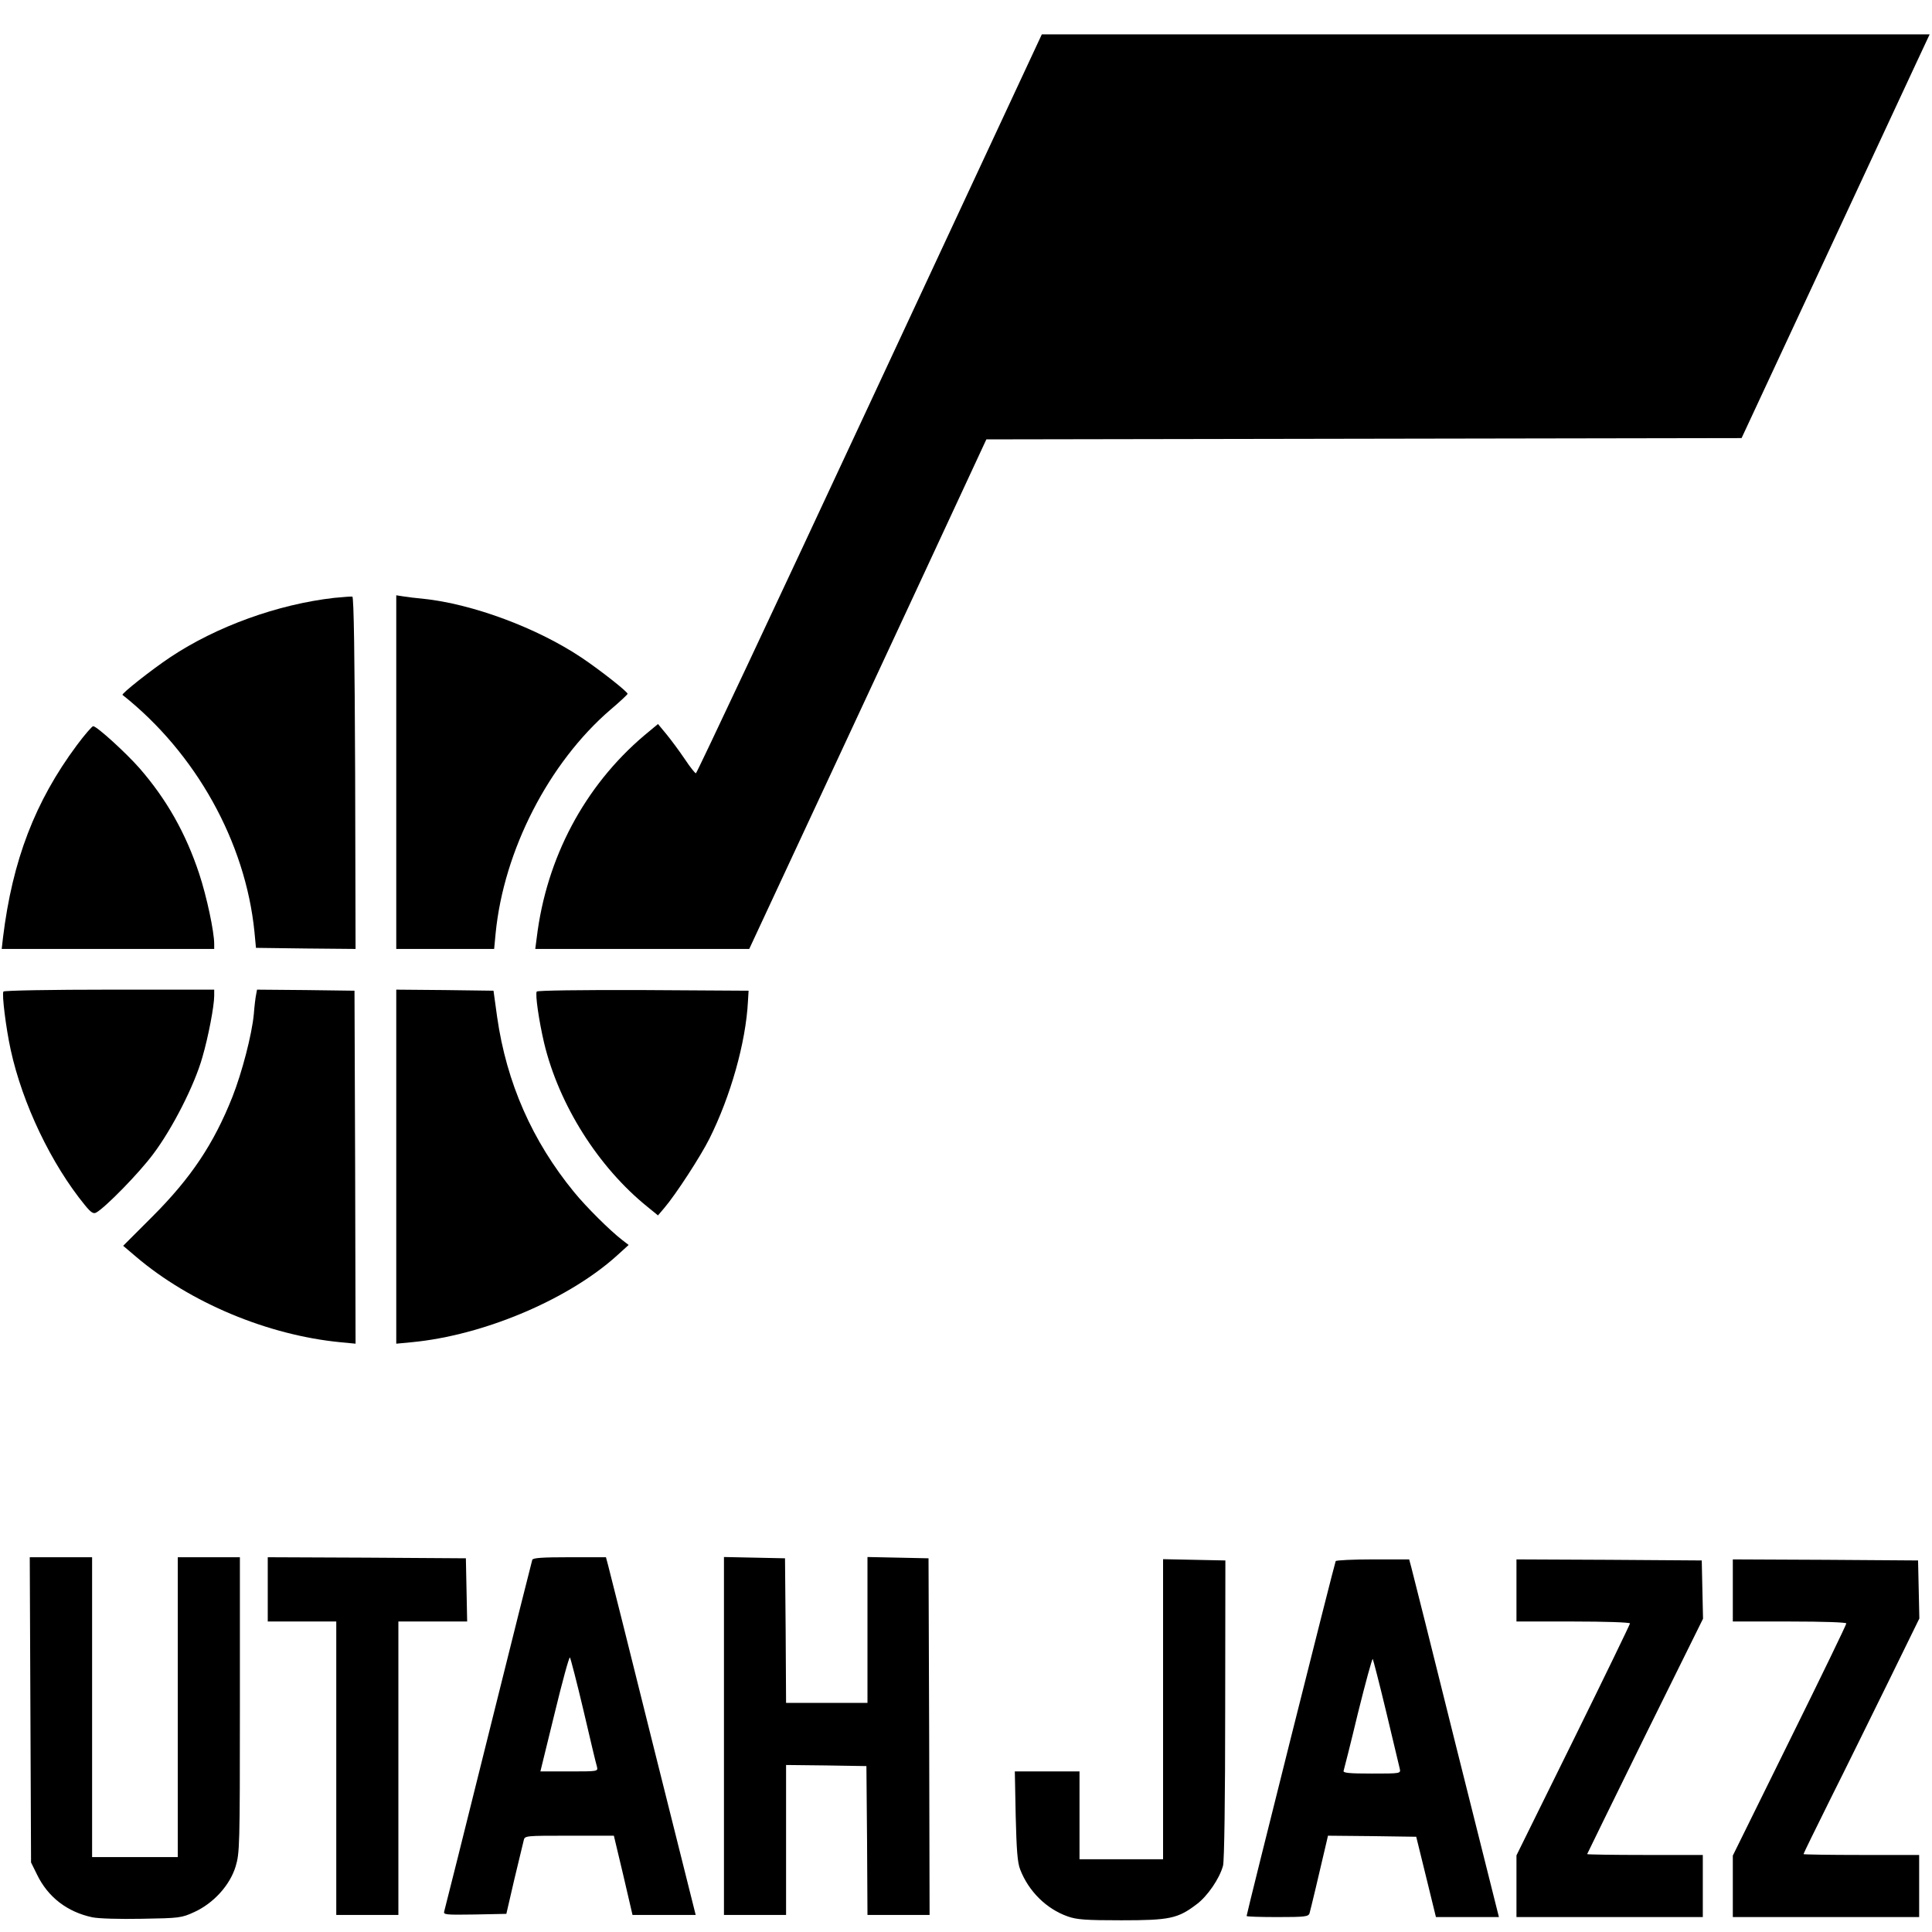
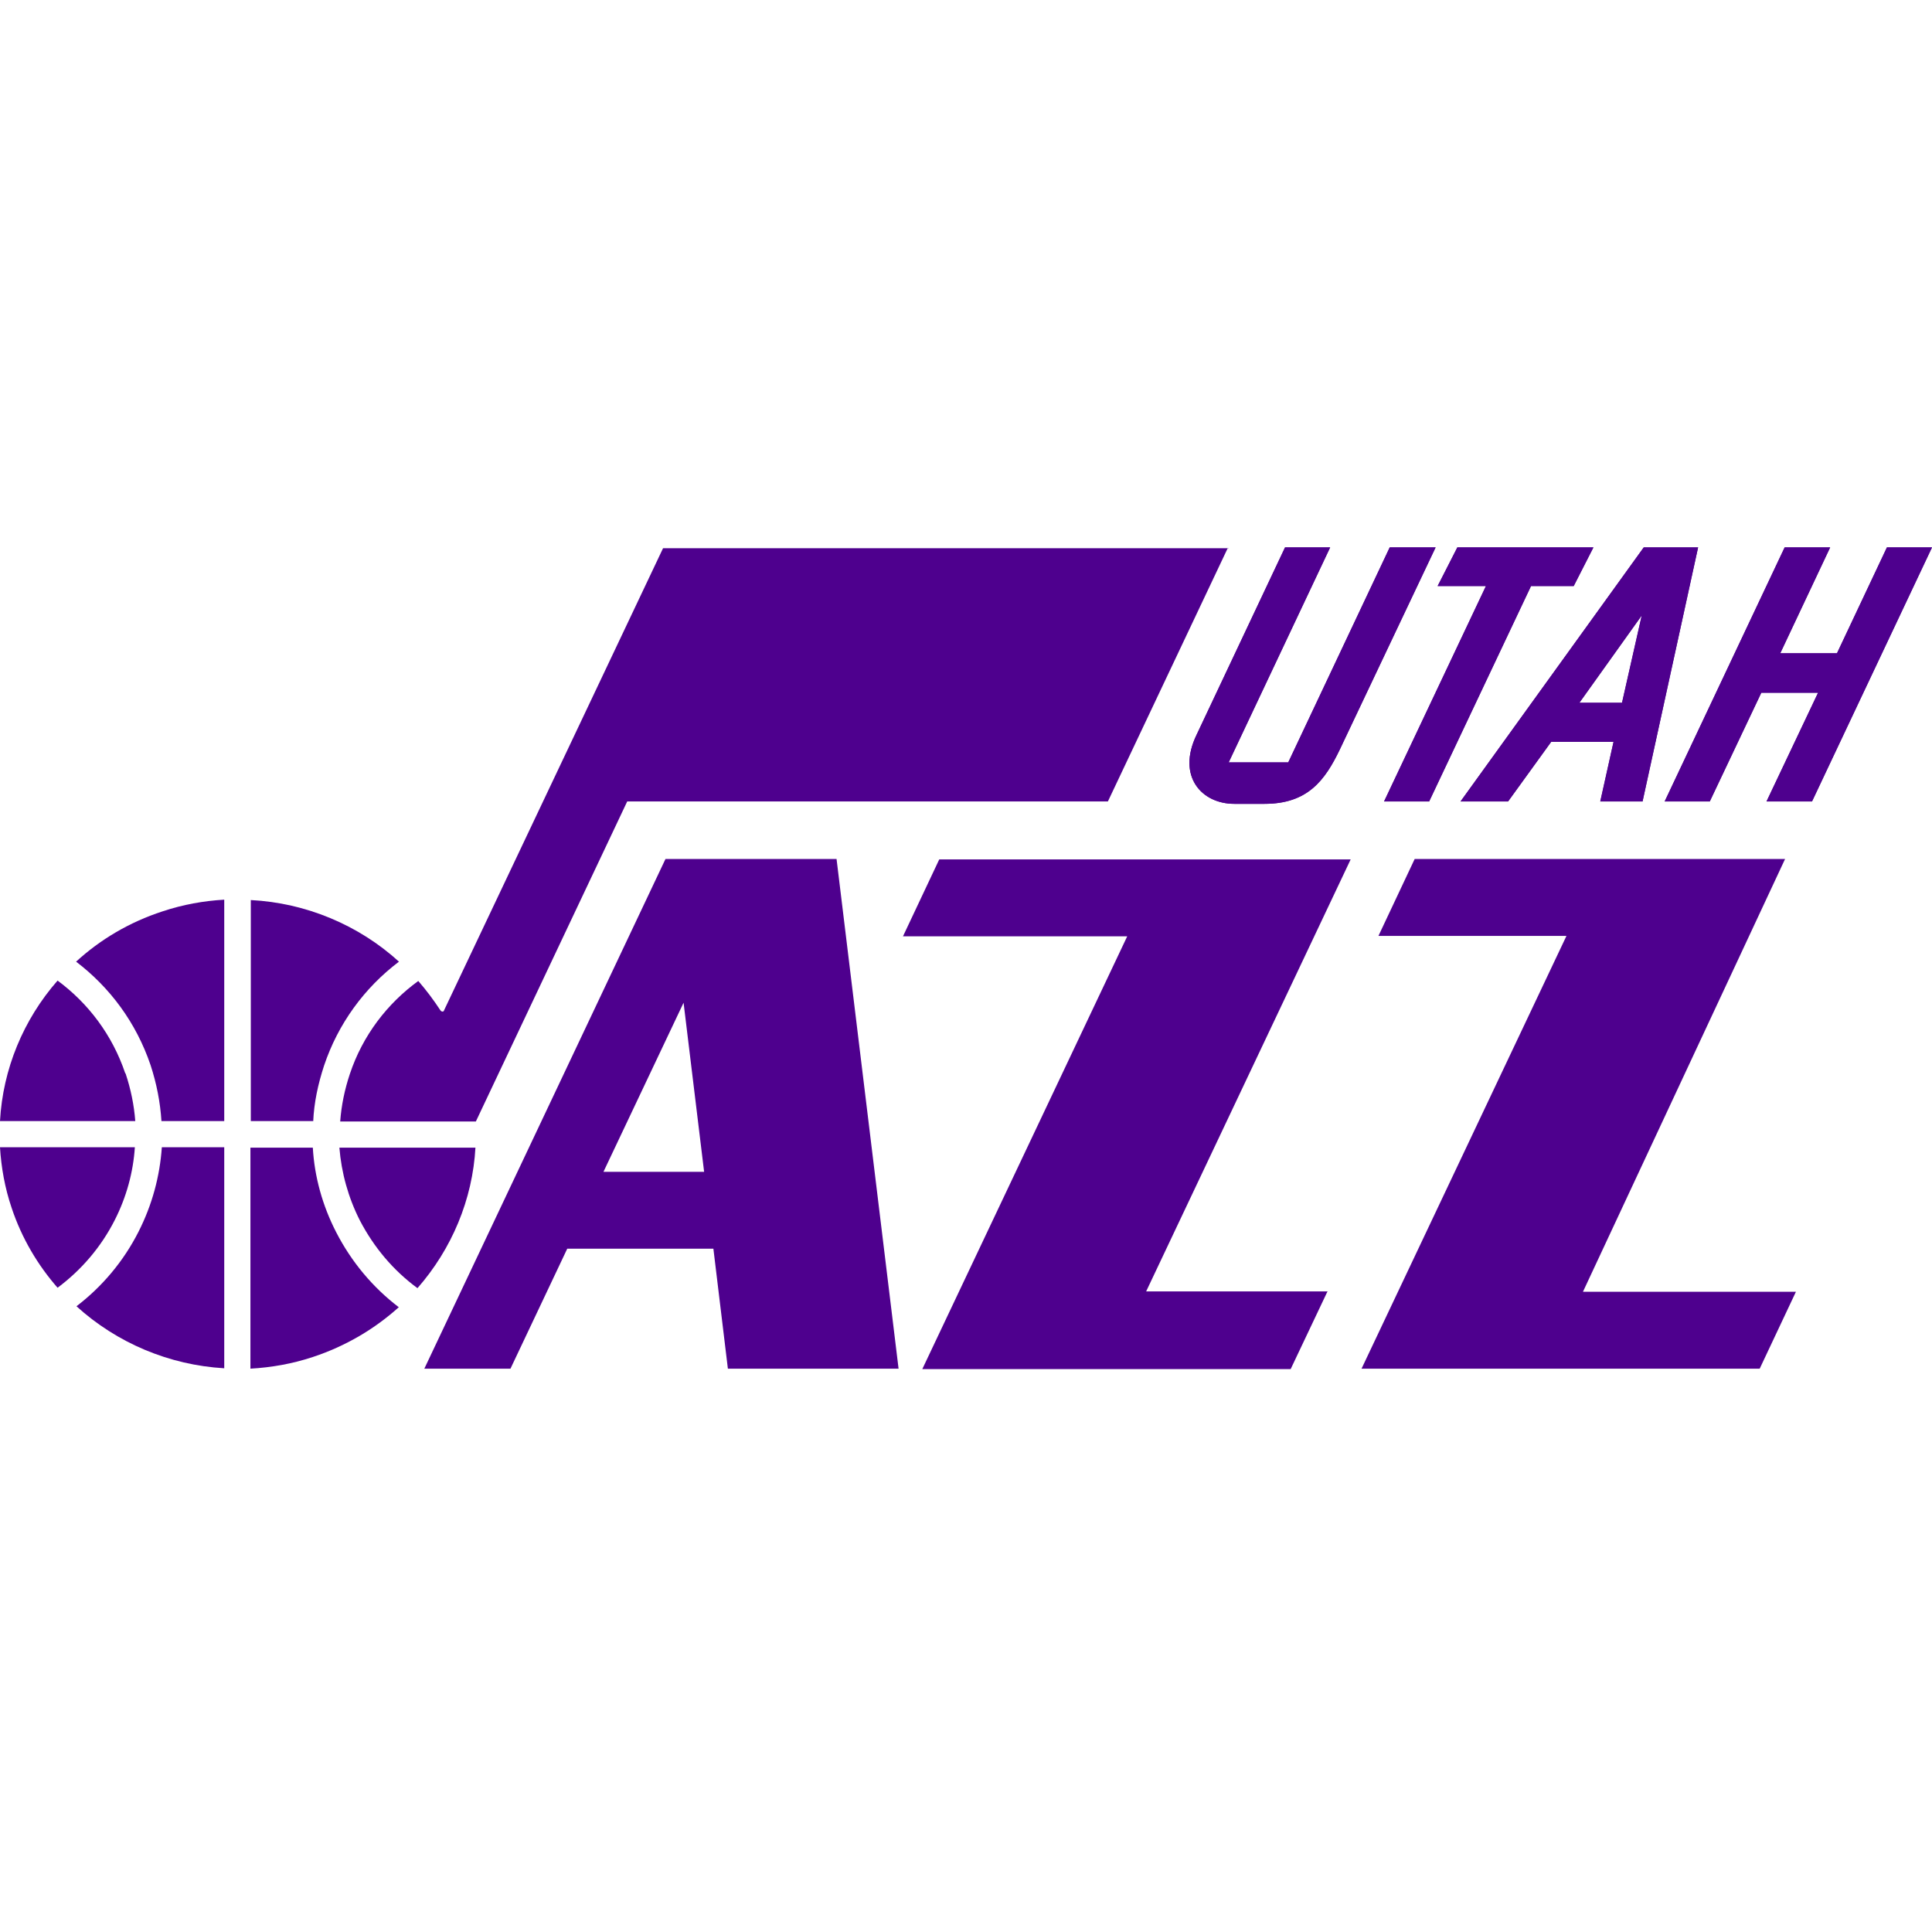
<svg xmlns="http://www.w3.org/2000/svg" width="60px" height="60px" viewBox="0 0 60 60" version="1.1">
  <g id="Page-1" stroke="none" stroke-width="1" fill="none" fill-rule="evenodd">
-     <g id="logo" transform="translate(0, 1)" fill="#000000" fill-rule="nonzero">
-       <g id="Group" transform="translate(30.01996, 29.33481) scale(-1, 1) rotate(-180) translate(-30.01996, -29.33481) translate(0.053215, 0.033259)">
-         <path d="M26.953,47.095 C24.013,40.783 21.585,35.621 21.559,35.621 C21.532,35.621 21.373,35.82 21.206,36.073 C21.04,36.319 20.787,36.659 20.641,36.838 L20.381,37.151 L19.949,36.792 C18.1,35.222 16.916,32.993 16.616,30.519 L16.57,30.166 L19.896,30.166 L23.215,30.166 L26.075,36.306 C27.645,39.678 29.302,43.237 29.754,44.215 L30.579,45.991 L42.306,46.011 L54.033,46.031 L56.528,51.386 C57.898,54.333 59.215,57.153 59.448,57.659 L59.874,58.57 L46.084,58.57 L32.302,58.57 L26.953,47.095 Z" id="Path" />
-         <path d="M10.324,41.069 C8.574,40.869 6.672,40.184 5.235,39.226 C4.656,38.84 3.705,38.089 3.752,38.055 C6.027,36.253 7.57,33.486 7.849,30.698 L7.896,30.2 L9.446,30.18 L10.989,30.166 L10.976,35.627 C10.962,39.206 10.936,41.102 10.889,41.109 C10.856,41.115 10.596,41.095 10.324,41.069 Z" id="Path" />
-         <path d="M12.253,35.654 L12.253,30.166 L13.776,30.166 L15.293,30.166 L15.339,30.652 C15.592,33.226 16.989,35.947 18.905,37.596 C19.197,37.843 19.437,38.069 19.437,38.089 C19.437,38.155 18.599,38.814 18.027,39.2 C16.643,40.131 14.627,40.882 13.084,41.042 C12.865,41.062 12.585,41.095 12.472,41.115 L12.253,41.149 L12.253,35.654 Z" id="Path" />
-         <path d="M2.328,36.486 C1.038,34.749 0.333,32.92 0.04,30.519 L0,30.166 L3.299,30.166 L6.599,30.166 L6.599,30.319 C6.599,30.705 6.366,31.796 6.133,32.501 C5.714,33.765 5.122,34.809 4.284,35.774 C3.858,36.259 2.953,37.084 2.84,37.084 C2.807,37.084 2.574,36.818 2.328,36.486 Z" id="Path" />
-         <path d="M0.053,28.843 C0,28.763 0.133,27.698 0.279,27.033 C0.645,25.357 1.537,23.488 2.588,22.204 C2.767,21.984 2.847,21.931 2.933,21.978 C3.213,22.131 4.257,23.195 4.703,23.794 C5.295,24.579 5.987,25.929 6.233,26.807 C6.419,27.446 6.599,28.397 6.599,28.71 L6.599,28.902 L3.346,28.902 C1.55,28.902 0.073,28.876 0.053,28.843 Z" id="Path" />
-         <path d="M7.902,28.756 C7.882,28.67 7.849,28.397 7.829,28.137 C7.769,27.506 7.463,26.328 7.164,25.57 C6.585,24.113 5.88,23.055 4.676,21.851 L3.772,20.947 L4.171,20.608 C5.854,19.177 8.262,18.173 10.51,17.953 L10.989,17.907 L10.976,23.388 L10.956,28.869 L9.446,28.889 L7.929,28.902 L7.902,28.756 Z" id="Path" />
-         <path d="M12.253,23.408 L12.253,17.907 L12.738,17.953 C14.967,18.166 17.594,19.277 19.104,20.641 L19.47,20.973 L19.271,21.126 C18.891,21.419 18.153,22.151 17.774,22.616 C16.477,24.2 15.678,26.009 15.386,28.051 L15.273,28.869 L13.763,28.889 L12.253,28.902 L12.253,23.408 Z" id="Path" />
-         <path d="M16.616,28.843 C16.563,28.763 16.683,27.938 16.843,27.253 C17.302,25.33 18.525,23.388 20.062,22.151 L20.381,21.891 L20.574,22.118 C20.933,22.537 21.705,23.727 21.978,24.273 C22.636,25.59 23.109,27.259 23.175,28.537 L23.195,28.869 L19.922,28.889 C17.967,28.896 16.636,28.876 16.616,28.843 Z" id="Path" />
-         <path d="M0.891,6.539 L0.911,1.796 L1.098,1.417 C1.437,0.718 2.035,0.259 2.814,0.093 C3.007,0.053 3.645,0.033 4.357,0.047 C5.528,0.067 5.581,0.073 5.987,0.259 C6.579,0.532 7.084,1.084 7.264,1.67 C7.39,2.095 7.397,2.275 7.397,6.692 L7.397,11.275 L6.432,11.275 L5.468,11.275 L5.468,6.619 L5.468,1.962 L4.137,1.962 L2.807,1.962 L2.807,6.619 L2.807,11.275 L1.843,11.275 L0.871,11.275 L0.891,6.539 Z" id="Path" />
-         <polygon id="Path" points="8.262 10.277 8.262 9.279 9.326 9.279 10.39 9.279 10.39 4.723 10.39 0.166 11.355 0.166 12.319 0.166 12.319 4.723 12.319 9.279 13.384 9.279 14.455 9.279 14.435 10.264 14.415 11.242 11.341 11.262 8.262 11.275" />
-         <path d="M16.477,11.195 C16.463,11.149 15.845,8.701 15.113,5.754 C14.381,2.807 13.763,0.346 13.743,0.279 C13.71,0.173 13.776,0.166 14.687,0.18 L15.672,0.2 L15.918,1.264 C16.058,1.849 16.191,2.395 16.211,2.481 C16.244,2.627 16.251,2.627 17.627,2.627 L19.011,2.627 L19.304,1.397 L19.59,0.166 L20.568,0.166 L21.552,0.166 L20.222,5.475 C19.497,8.388 18.871,10.889 18.831,11.029 L18.765,11.275 L17.634,11.275 C16.789,11.275 16.497,11.255 16.477,11.195 Z M18.067,6.519 C18.273,5.634 18.459,4.849 18.486,4.769 C18.519,4.623 18.519,4.623 17.627,4.623 L16.729,4.623 L17.169,6.419 C17.408,7.404 17.621,8.188 17.647,8.162 C17.667,8.135 17.86,7.397 18.067,6.519 Z" id="Shape" />
-         <polygon id="Path" points="22.43 5.721 22.43 0.166 23.395 0.166 24.359 0.166 24.359 2.494 24.359 4.823 25.61 4.809 26.854 4.789 26.874 2.481 26.887 0.166 27.851 0.166 28.816 0.166 28.803 5.707 28.783 11.242 27.838 11.262 26.887 11.282 26.887 9.013 26.887 6.752 25.623 6.752 24.359 6.752 24.346 9 24.326 11.242 23.381 11.262 22.43 11.282" />
-         <path d="M36.067,6.552 L36.067,1.896 L34.769,1.896 L33.472,1.896 L33.472,3.259 L33.472,4.623 L32.468,4.623 L31.463,4.623 L31.49,3.246 C31.517,2.182 31.543,1.796 31.63,1.576 C31.889,0.905 32.441,0.353 33.106,0.12 C33.386,0.02 33.665,0 34.769,0 C36.273,0 36.525,0.053 37.111,0.499 C37.443,0.745 37.823,1.297 37.929,1.696 C37.969,1.836 37.996,3.785 37.996,6.552 L38.002,11.175 L37.031,11.195 L36.067,11.215 L36.067,6.552 Z" id="Path" />
-         <path d="M41.428,11.155 C41.395,11.102 38.661,0.206 38.661,0.133 C38.661,0.113 39.093,0.1 39.619,0.1 C40.477,0.1 40.583,0.113 40.616,0.22 C40.643,0.306 40.929,1.503 41.155,2.481 L41.188,2.627 L42.559,2.614 L43.929,2.594 L44.235,1.35 L44.541,0.1 L45.519,0.1 L46.497,0.1 L45.166,5.408 C44.441,8.322 43.816,10.823 43.776,10.962 L43.71,11.208 L42.585,11.208 C41.967,11.208 41.448,11.182 41.428,11.155 Z M42.998,6.466 C43.211,5.581 43.397,4.789 43.417,4.71 C43.45,4.557 43.45,4.557 42.545,4.557 C41.847,4.557 41.647,4.576 41.674,4.643 C41.687,4.683 41.894,5.494 42.12,6.439 C42.353,7.377 42.559,8.135 42.579,8.115 C42.592,8.095 42.785,7.357 42.998,6.466 Z" id="Shape" />
-         <path d="M47.042,10.244 L47.042,9.279 L48.805,9.279 C49.776,9.279 50.568,9.253 50.568,9.22 C50.568,9.193 49.776,7.557 48.805,5.588 L47.042,2.016 L47.042,1.058 L47.042,0.1 L49.936,0.1 L52.829,0.1 L52.829,1.064 L52.829,2.029 L51.033,2.029 C50.049,2.029 49.237,2.042 49.237,2.055 C49.237,2.062 50.049,3.718 51.033,5.721 L52.836,9.366 L52.816,10.271 L52.796,11.175 L49.922,11.195 L47.042,11.208 L47.042,10.244 Z" id="Path" />
-         <path d="M53.761,10.244 L53.761,9.279 L55.523,9.279 C56.588,9.279 57.286,9.253 57.286,9.22 C57.286,9.18 56.494,7.543 55.523,5.581 L53.761,2.009 L53.761,1.051 L53.761,0.1 L56.654,0.1 L59.548,0.1 L59.548,1.064 L59.548,2.029 L57.752,2.029 C56.767,2.029 55.956,2.042 55.956,2.055 C55.956,2.075 56.335,2.847 56.794,3.772 C57.259,4.696 58.064,6.339 58.596,7.417 L59.554,9.373 L59.534,10.277 L59.514,11.175 L56.641,11.195 L53.761,11.208 L53.761,10.244 Z" id="Path" />
-       </g>
+     <g id="new-logo" transform="translate(0, 17)" fill="#4E008E" fill-rule="nonzero">
+       <path d="M38.133,0.013 L34.407,7.889 L19.479,7.889 L14.778,17.829 L10.565,17.829 C10.602,17.329 10.702,16.841 10.865,16.353 C11.265,15.153 12.028,14.165 12.99,13.465 C13.24,13.753 13.465,14.053 13.678,14.378 C13.715,14.428 13.778,14.428 13.79,14.378 L20.592,0.025 L38.158,0.025 L38.133,0.013 Z" id="Path" />
+       <path d="M3.563,20.892 C3.138,21.73 2.526,22.442 1.788,22.992 C1.175,22.292 0.675,21.454 0.363,20.517 C0.15,19.892 0.038,19.254 0,18.629 L4.188,18.629 C4.138,19.404 3.926,20.179 3.563,20.892" id="Path" />
+       <path d="M6.964,18.629 L6.964,25.493 C5.251,25.393 3.626,24.705 2.375,23.567 C3.176,22.955 3.838,22.167 4.301,21.254 C4.726,20.417 4.964,19.529 5.026,18.629 L6.964,18.629 L6.964,18.629 Z" id="Path" />
+       <path d="M3.901,16.341 C4.063,16.829 4.163,17.316 4.201,17.816 L0,17.816 C0.088,16.203 0.725,14.666 1.788,13.453 C2.738,14.153 3.488,15.141 3.888,16.328 L3.901,16.341 Z" id="Path" />
+       <path d="M6.964,10.952 L6.964,17.816 L5.014,17.816 C4.976,17.229 4.864,16.653 4.676,16.078 C4.226,14.753 3.413,13.665 2.363,12.865 C3.113,12.178 4.013,11.64 5.051,11.302 C5.689,11.09 6.326,10.977 6.964,10.94" id="Path" />
+       <path d="M9.727,17.816 L7.789,17.816 L7.789,10.952 C9.502,11.04 11.14,11.727 12.39,12.865 C11.315,13.678 10.502,14.791 10.065,16.091 C9.877,16.666 9.752,17.241 9.727,17.829 L9.727,17.816 Z" id="Path" />
+       <path d="M12.39,23.592 C11.64,24.268 10.74,24.805 9.715,25.143 C9.077,25.355 8.427,25.468 7.777,25.505 L7.777,18.641 L9.715,18.641 C9.765,19.542 10.015,20.442 10.44,21.267 C10.915,22.192 11.577,22.98 12.378,23.592" id="Path" />
+       <path d="M14.766,18.629 C14.678,20.254 14.028,21.792 12.965,23.005 C12.215,22.455 11.615,21.742 11.177,20.904 C10.815,20.192 10.602,19.417 10.54,18.641 L14.766,18.641 L14.766,18.629 Z" id="Path" />
+       <path d="M44.584,0 L41.609,6.276 C41.146,7.239 40.608,7.964 39.271,7.964 L38.333,7.964 C37.308,7.964 36.545,7.101 37.158,5.826 L39.908,0 L41.309,0 L38.158,6.676 L40.008,6.676 L43.159,0 L44.584,0 L44.584,0 Z" id="Path" />
+       <polygon id="Path" points="48.873 1.2 47.547 1.2 44.384 7.889 42.984 7.889 46.147 1.2 44.647 1.2 45.259 4.44181748e-16 49.485 4.44181748e-16 48.873 1.2" />
+       <path d="M45.359,7.889 L51.048,0 L52.736,0 L51.011,7.889 L49.698,7.889 L50.11,6.039 L48.173,6.039 L46.835,7.889 L45.347,7.889 L45.359,7.889 L45.359,7.889 Z M50.373,4.826 L50.986,2.113 L49.048,4.826 L50.373,4.826 Z" id="Shape" />
+       <polygon id="Path" points="51.698 7.889 55.424 0 56.837 0 55.287 3.288 57.049 3.288 58.6 0 60 0 56.274 7.889 54.861 7.889 56.462 4.513 54.699 4.513 53.099 7.889" />
+       <path d="M44.584,0 L41.609,6.276 C41.146,7.239 40.608,7.964 39.271,7.964 L38.333,7.964 C37.308,7.964 36.545,7.101 37.158,5.826 L39.908,0 L41.309,0 L38.158,6.676 L40.008,6.676 L43.159,0 L44.584,0 L44.584,0 Z" id="Path" />
+       <polygon id="Path" points="48.873 1.2 47.547 1.2 44.384 7.889 42.984 7.889 46.147 1.2 44.647 1.2 45.259 4.44181748e-16 49.485 4.44181748e-16 48.873 1.2" />
+       <path d="M45.359,7.889 L51.048,0 L52.736,0 L51.011,7.889 L49.698,7.889 L50.11,6.039 L48.173,6.039 L46.835,7.889 L45.347,7.889 L45.359,7.889 L45.359,7.889 Z M50.373,4.826 L50.986,2.113 L49.048,4.826 L50.373,4.826 Z" id="Shape" />
+       <polygon id="Path" points="51.698 7.889 55.424 0 56.837 0 55.287 3.288 57.049 3.288 58.6 0 60 0 56.274 7.889 54.861 7.889 56.462 4.513 54.699 4.513 53.099 7.889" />
+       <path d="M22.605,25.505 L27.906,25.505 L25.98,9.677 L20.667,9.677 L13.178,25.505 L15.853,25.505 L17.616,21.78 L22.155,21.78 L22.605,25.505 L22.605,25.505 L22.605,25.505 Z M18.741,19.392 L21.229,14.14 L21.867,19.392 L18.741,19.392 Z" id="Shape" />
+       <polygon id="Path" points="41.234 23.105 35.595 23.105 41.946 9.69 29.169 9.69 28.043 12.078 35.007 12.078 28.643 25.518 40.083 25.518 41.221 23.117 41.234 23.105" />
+       <polygon id="Path" points="54.649 25.505 55.774 23.117 49.16 23.117 55.437 9.677 43.934 9.677 42.809 12.065 48.648 12.065 42.284 25.505" />
    </g>
  </g>
</svg>
